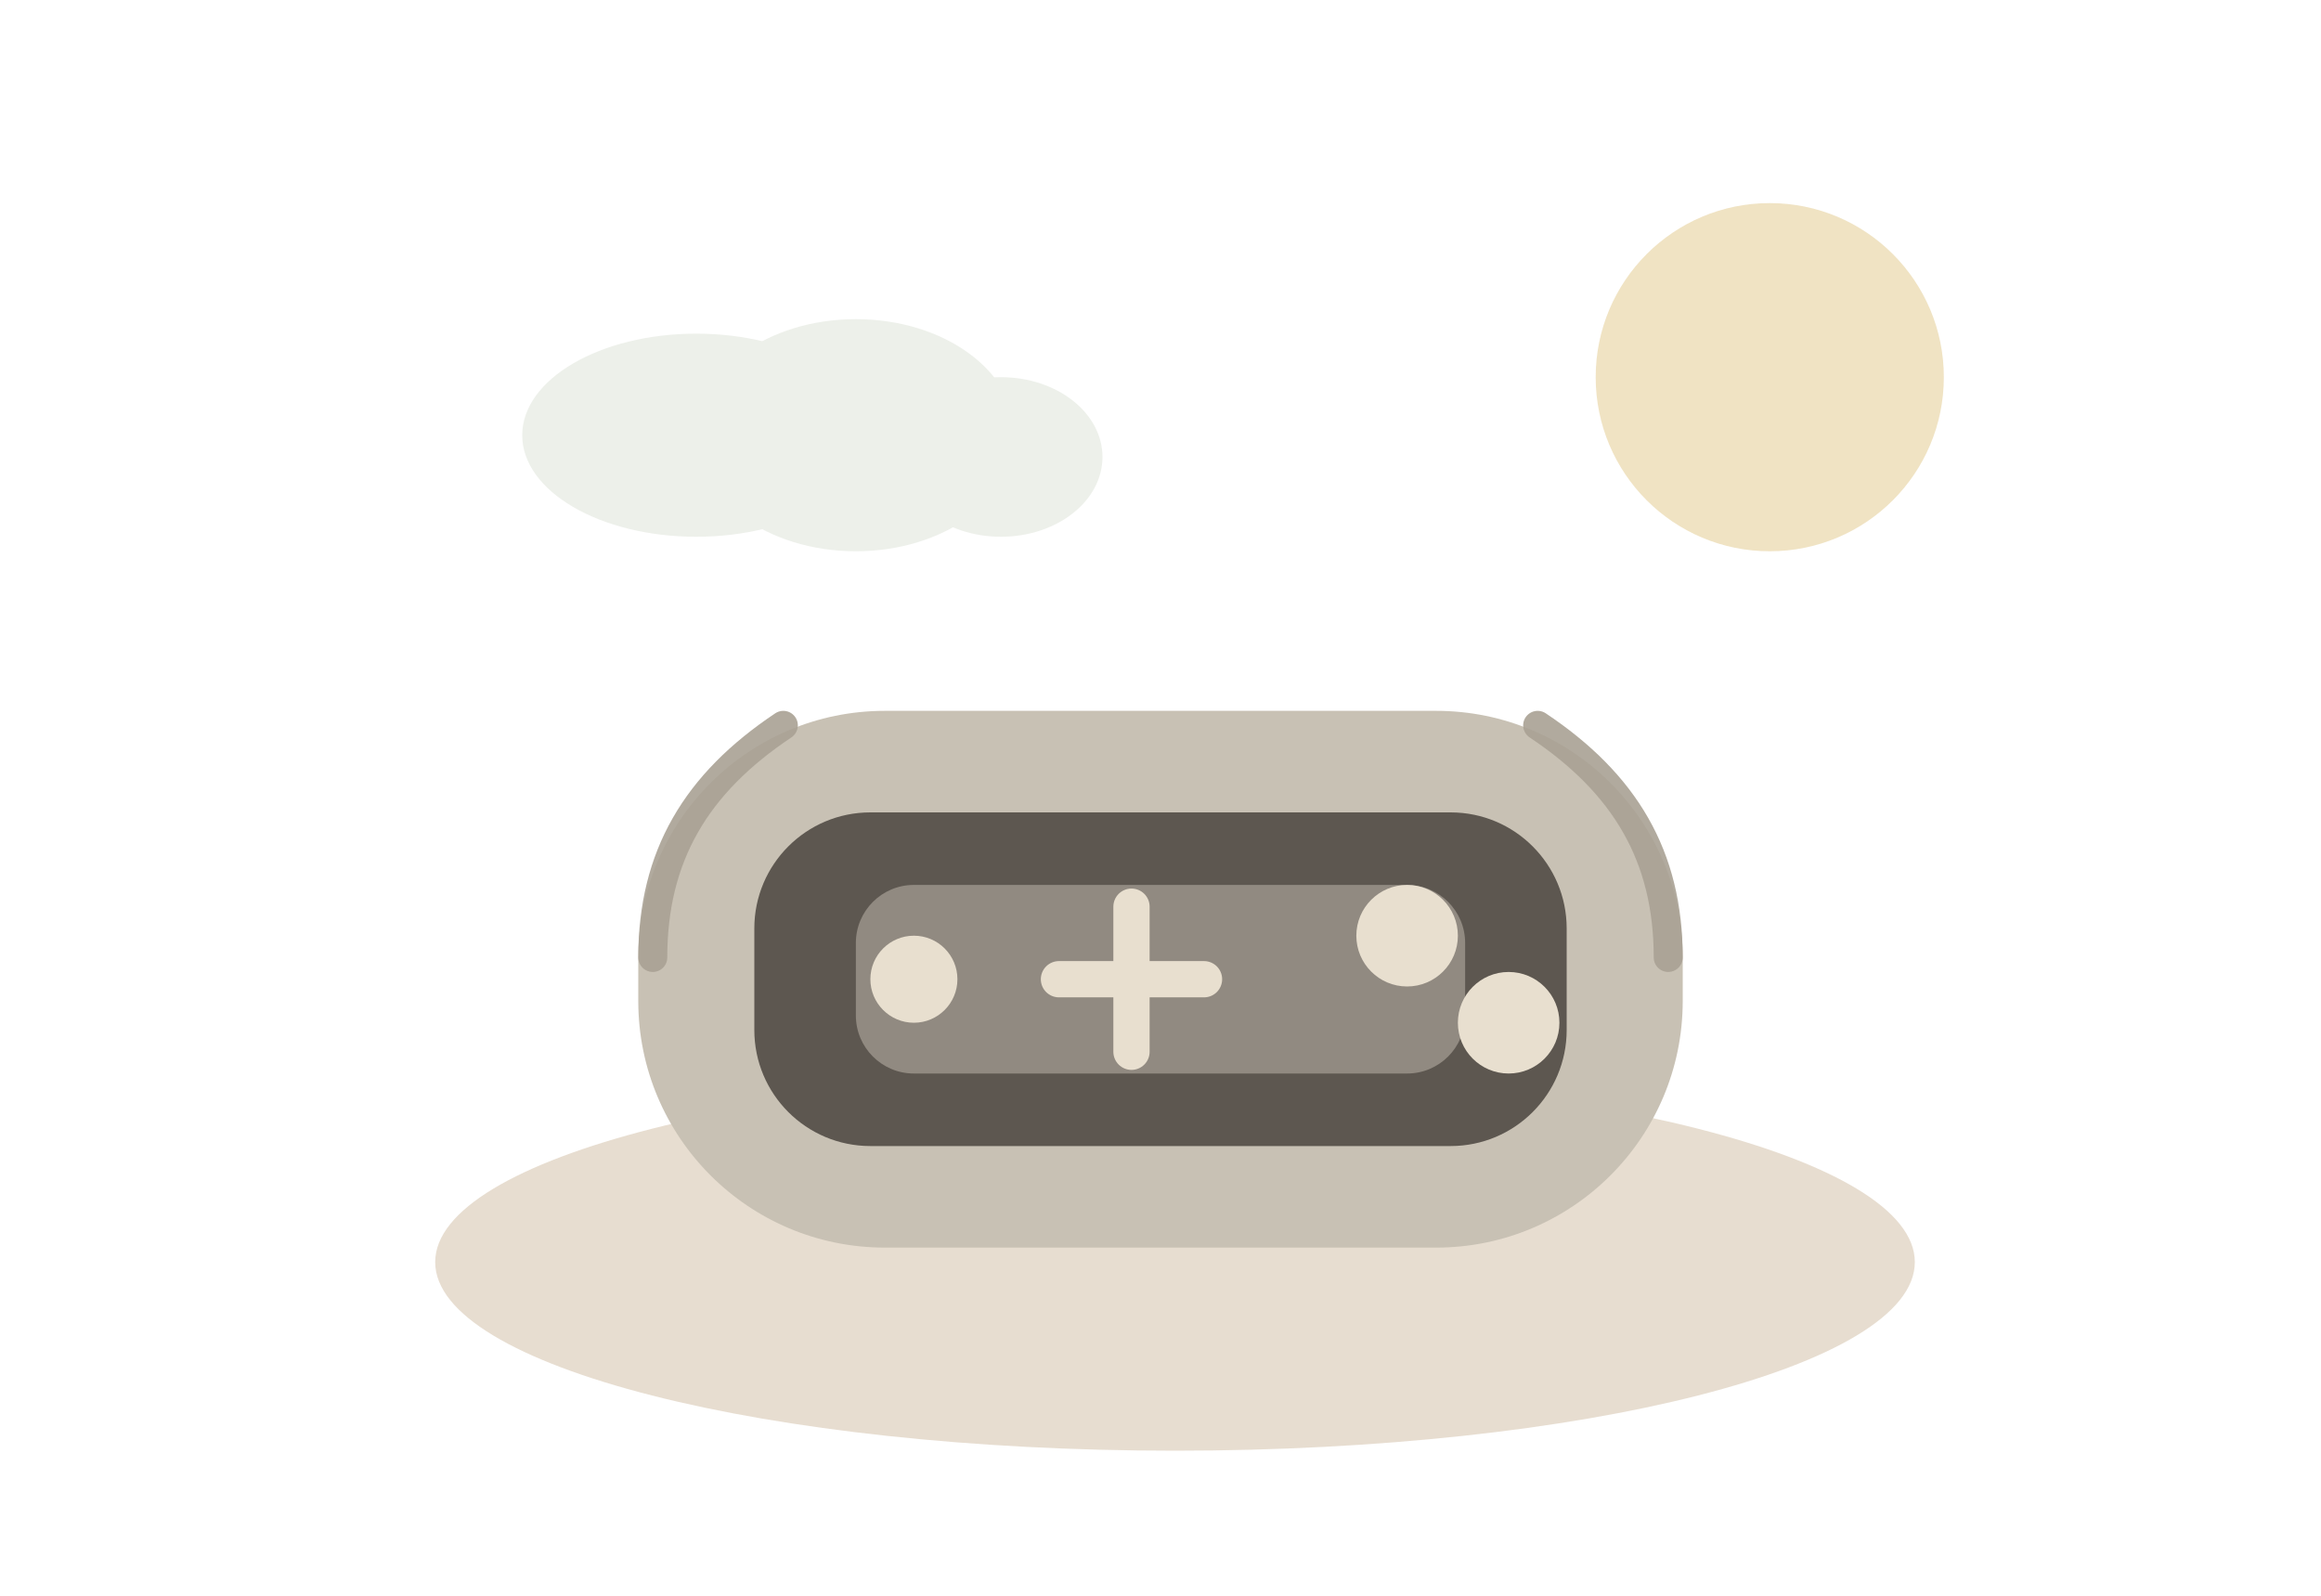
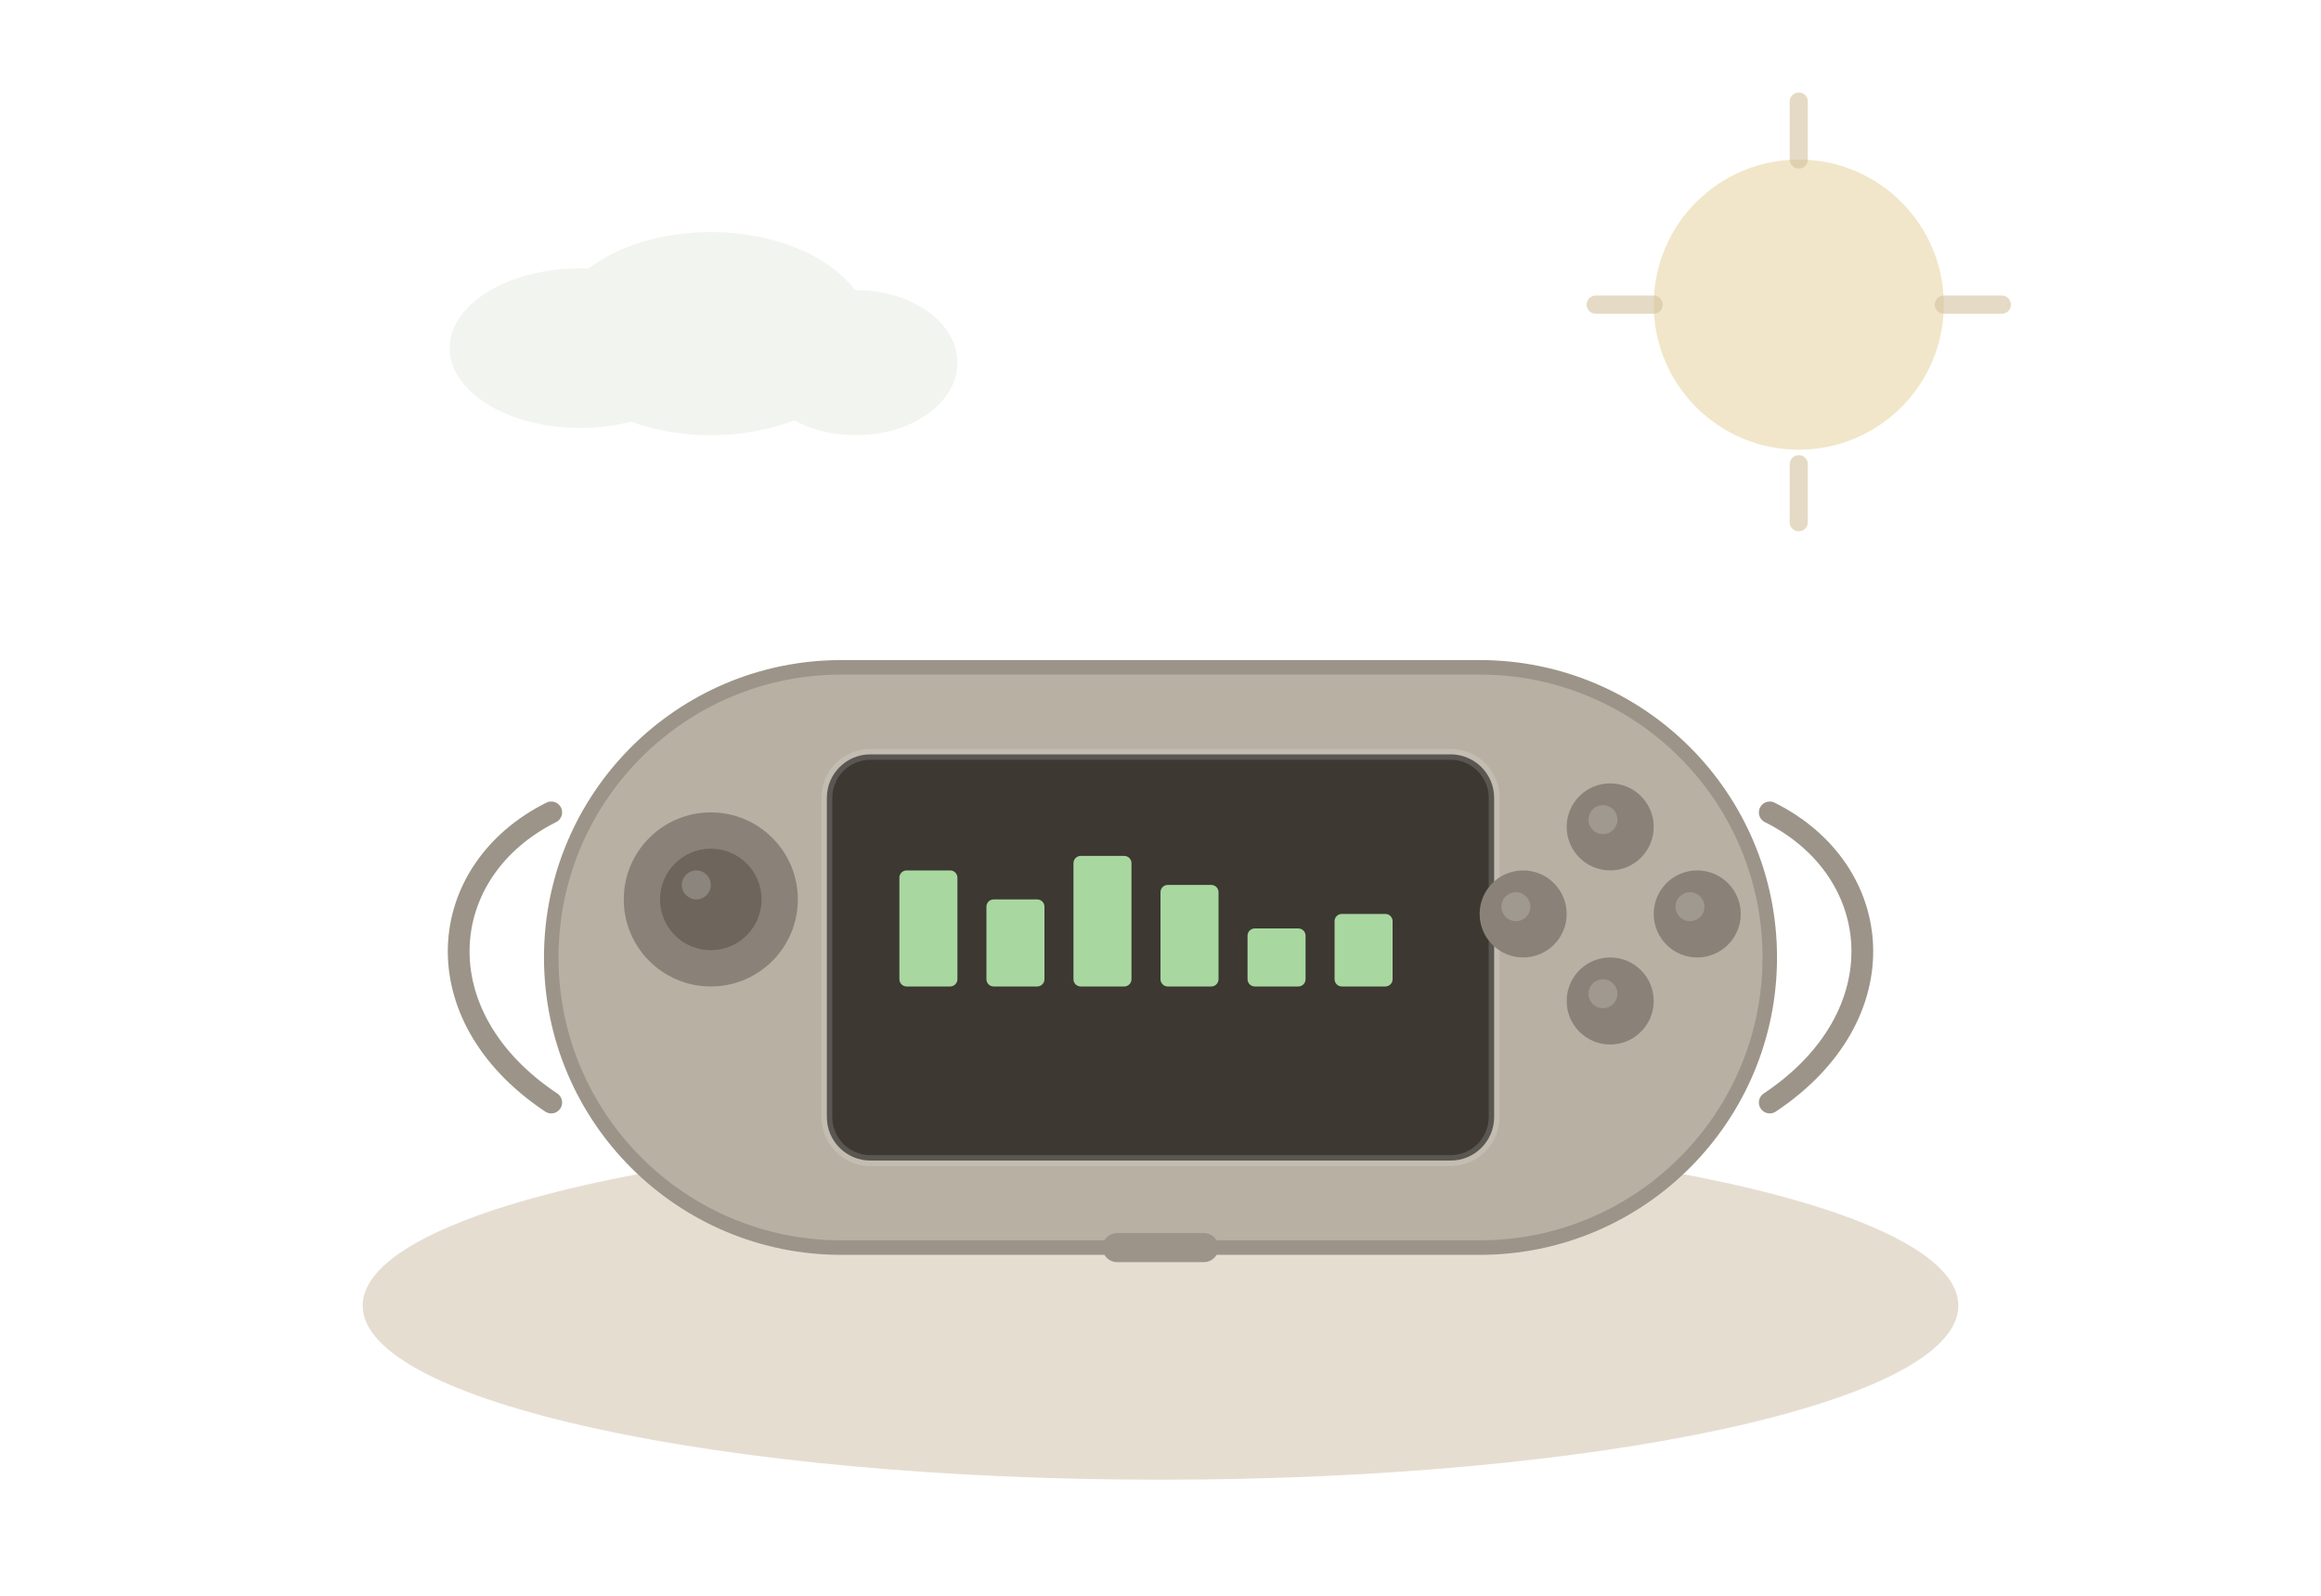
<svg xmlns="http://www.w3.org/2000/svg" viewBox="0 0 320 220" fill="none">
-   <ellipse cx="162" cy="174" rx="102" ry="26" fill="#e7ddd0" />
-   <g fill="#edf0ea">
-     <ellipse cx="96" cy="60" rx="24" ry="14" />
-     <ellipse cx="118" cy="60" rx="22" ry="16" />
-     <ellipse cx="138" cy="63" rx="14" ry="11" />
+   <ellipse cx="160" cy="180" rx="110" ry="24" fill="#e6ddd1" />
+   <g fill="#f0f2ed" opacity=".85">
+     <ellipse cx="80" cy="48" rx="18" ry="11" />
+     <ellipse cx="98" cy="46" rx="22" ry="14" />
+     <ellipse cx="118" cy="50" rx="14" ry="10" />
  </g>
-   <circle cx="244" cy="52" r="24" fill="#eee0bd" opacity=".9" />
-   <rect x="88" y="98" width="144" height="74" rx="34" fill="#c8c1b4" />
-   <rect x="104" y="112" width="112" height="46" rx="16" fill="#5d5750" />
-   <rect x="118" y="122" width="84" height="26" rx="8" fill="#918a81" />
-   <g fill="#e8dfcf">
-     <circle cx="126" cy="135" r="6" />
-     <circle cx="194" cy="129" r="7" />
-     <circle cx="208" cy="141" r="7" />
+   <circle cx="248" cy="42" r="20" fill="#eee2c0" opacity=".85" />
+   <g stroke="#d4c29e" stroke-linecap="round" stroke-width="2.5" opacity=".6">
+     <path d="M248 14v8" />
+     <path d="M248 64v8" />
+     <path d="M220 42h8" />
+     <path d="M268 42h8" />
  </g>
-   <g stroke="#e8dfcf" stroke-linecap="round" stroke-width="5">
-     <path d="M146 135h20" />
-     <path d="M156 125v20" />
+   <rect x="76" y="92" width="168" height="80" rx="40" fill="#b8b0a3" />
+   <rect x="76" y="92" width="168" height="80" rx="40" fill="none" stroke="#9c9488" stroke-width="2" />
+   <rect x="114" y="104" width="92" height="56" rx="6" fill="#3d3832" />
+   <g fill="#a8d8a0">
+     <rect x="124" y="120" width="8" height="16" rx="1" />
+     <rect x="136" y="124" width="8" height="12" rx="1" />
+     <rect x="148" y="118" width="8" height="18" rx="1" />
+     <rect x="160" y="122" width="8" height="14" rx="1" />
+     <rect x="172" y="128" width="8" height="8" rx="1" />
+     <rect x="184" y="126" width="8" height="10" rx="1" />
  </g>
-   <g stroke="#a9a194" stroke-linecap="round" stroke-width="4" opacity=".9">
-     <path d="M108 100c-12 8-18 18-18 32" />
-     <path d="M212 100c12 8 18 18 18 32" />
+   <rect x="114" y="104" width="92" height="56" rx="6" fill="none" stroke="rgba(255,255,255,0.15)" stroke-width="1.5" />
+   <circle cx="98" cy="124" r="12" fill="#8a8278" />
+   <circle cx="98" cy="124" r="7" fill="#6e665d" />
+   <circle cx="96" cy="122" r="2" fill="rgba(255,255,255,0.2)" />
+   <circle cx="222" cy="114" r="6" fill="#8a8278" />
+   <circle cx="234" cy="126" r="6" fill="#8a8278" />
+   <circle cx="210" cy="126" r="6" fill="#8a8278" />
+   <circle cx="222" cy="138" r="6" fill="#8a8278" />
+   <g fill="rgba(255,255,255,0.18)">
+     <circle cx="221" cy="113" r="2" />
+     <circle cx="233" cy="125" r="2" />
+     <circle cx="209" cy="125" r="2" />
+     <circle cx="221" cy="137" r="2" />
  </g>
+   <path d="M76 112 C60 120 58 140 76 152" stroke="#9c9488" stroke-width="3" stroke-linecap="round" fill="none" />
+   <path d="M244 112 C260 120 262 140 244 152" stroke="#9c9488" stroke-width="3" stroke-linecap="round" fill="none" />
+   <rect x="152" y="170" width="16" height="4" rx="2" fill="#9c9488" />
</svg>
